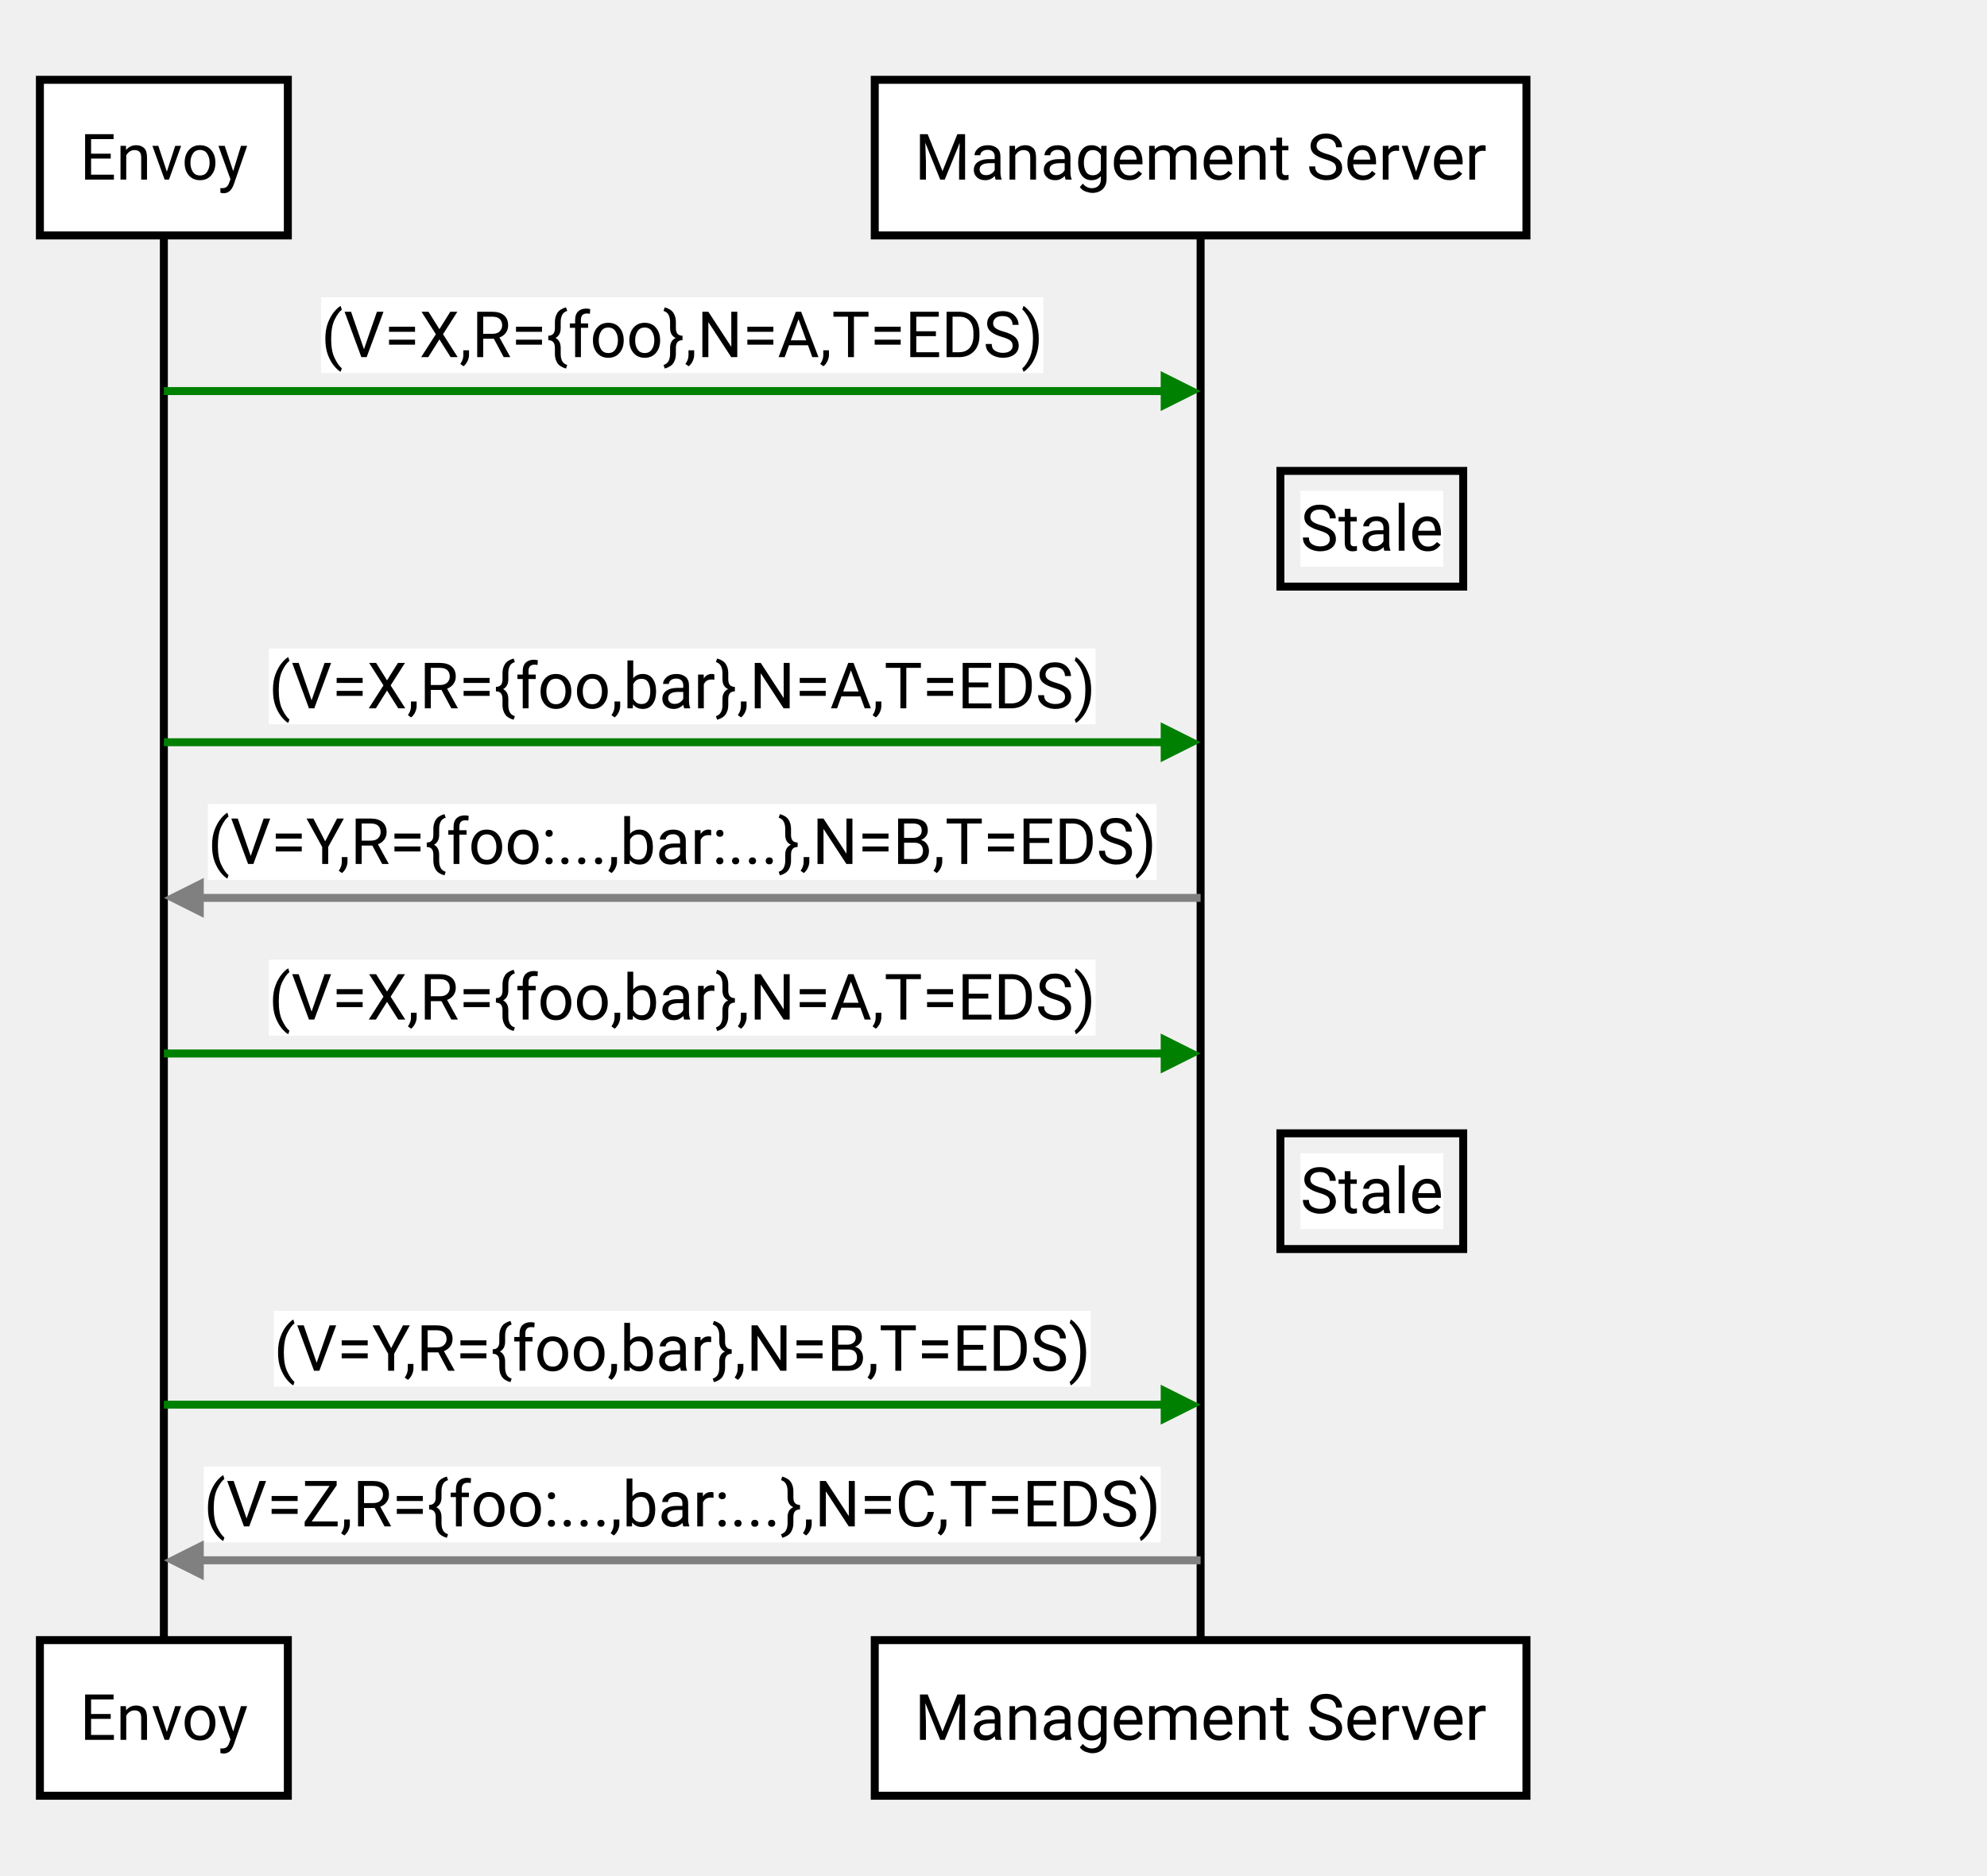
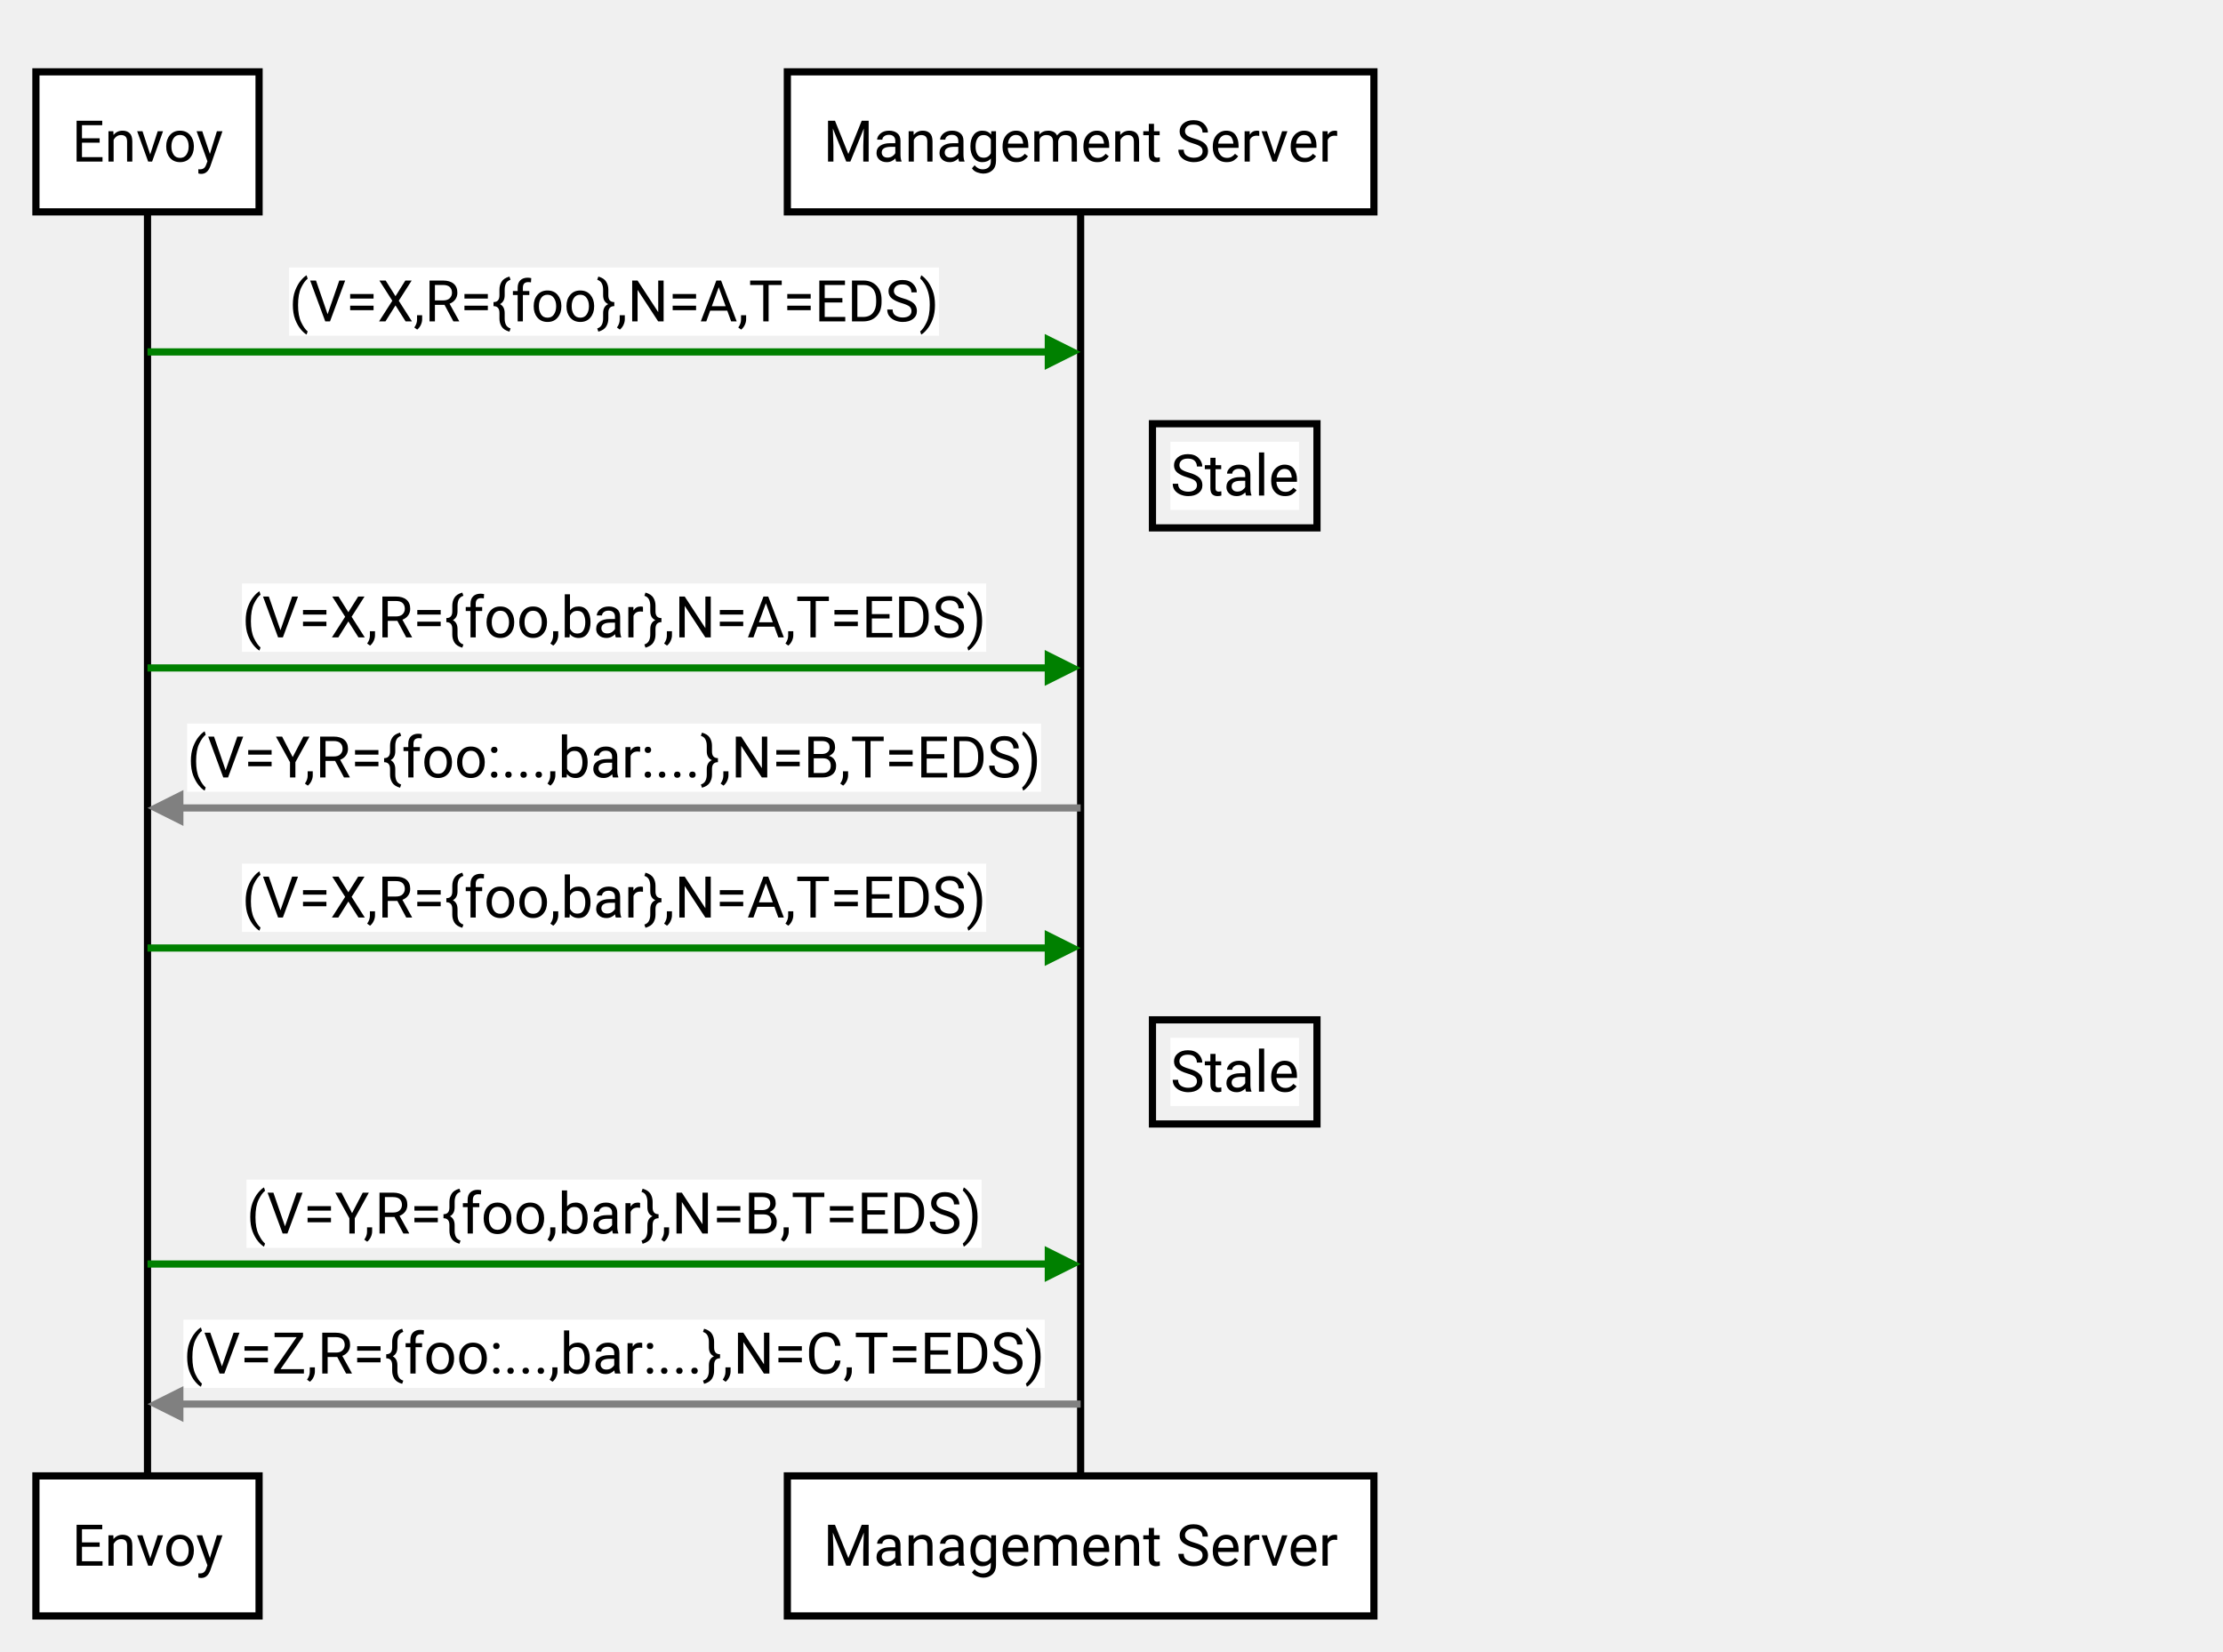
- <svg xmlns="http://www.w3.org/2000/svg" xmlns:xlink="http://www.w3.org/1999/xlink" width="498" height="470">
+ <svg xmlns="http://www.w3.org/2000/svg" xmlns:xlink="http://www.w3.org/1999/xlink" width="619" height="460">
  <defs style="-webkit-tap-highlight-color: rgba(0, 0, 0, 0);">
    <path stroke-linecap="round" d="M5,0 0,2.5 5,5z" id="raphael-marker-block" style="-webkit-tap-highlight-color: rgba(0, 0, 0, 0);" />
    <marker id="raphael-marker-endblock55-obj2n6v9" markerHeight="5" markerWidth="5" orient="auto" refX="2.5" refY="2.5" style="-webkit-tap-highlight-color: rgba(0, 0, 0, 0);">
      <use xlink:href="#raphael-marker-block" transform="rotate(180 2.5 2.5) scale(1,1)" stroke-width="1" fill="green" stroke="none" style="-webkit-tap-highlight-color: rgba(0, 0, 0, 0);" />
    </marker>
    <marker id="raphael-marker-endblock55-objij3l6" markerHeight="5" markerWidth="5" orient="auto" refX="2.5" refY="2.5" style="-webkit-tap-highlight-color: rgba(0, 0, 0, 0);">
      <use xlink:href="#raphael-marker-block" transform="rotate(180 2.5 2.5) scale(1,1)" stroke-width="1" fill="green" stroke="none" style="-webkit-tap-highlight-color: rgba(0, 0, 0, 0);" />
    </marker>
    <marker id="raphael-marker-endblock55-objs670z" markerHeight="5" markerWidth="5" orient="auto" refX="2.5" refY="2.5" style="-webkit-tap-highlight-color: rgba(0, 0, 0, 0);">
      <use xlink:href="#raphael-marker-block" transform="rotate(180 2.5 2.5) scale(1,1)" stroke-width="1" fill="gray" stroke="none" style="-webkit-tap-highlight-color: rgba(0, 0, 0, 0);" />
    </marker>
    <marker id="raphael-marker-endblock55-objdpm7p" markerHeight="5" markerWidth="5" orient="auto" refX="2.5" refY="2.5" style="-webkit-tap-highlight-color: rgba(0, 0, 0, 0);">
      <use xlink:href="#raphael-marker-block" transform="rotate(180 2.5 2.5) scale(1,1)" stroke-width="1" fill="green" stroke="none" style="-webkit-tap-highlight-color: rgba(0, 0, 0, 0);" />
    </marker>
    <marker id="raphael-marker-endblock55-objbieqd" markerHeight="5" markerWidth="5" orient="auto" refX="2.5" refY="2.5" style="-webkit-tap-highlight-color: rgba(0, 0, 0, 0);">
      <use xlink:href="#raphael-marker-block" transform="rotate(180 2.5 2.5) scale(1,1)" stroke-width="1" fill="green" stroke="none" style="-webkit-tap-highlight-color: rgba(0, 0, 0, 0);" />
    </marker>
    <marker id="raphael-marker-endblock55-obj56hjk" markerHeight="5" markerWidth="5" orient="auto" refX="2.5" refY="2.5" style="-webkit-tap-highlight-color: rgba(0, 0, 0, 0);">
      <use xlink:href="#raphael-marker-block" transform="rotate(180 2.5 2.5) scale(1,1)" stroke-width="1" fill="gray" stroke="none" style="-webkit-tap-highlight-color: rgba(0, 0, 0, 0);" />
    </marker>
  </defs>
  <rect x="10" y="20" width="62.141" height="39" rx="0" ry="0" fill="#ffffff" stroke="#000000" stroke-width="2" style="-webkit-tap-highlight-color: rgba(0, 0, 0, 0);" />
  <rect x="20" y="30" width="42.141" height="19" rx="0" ry="0" fill="#ffffff" stroke="none" style="-webkit-tap-highlight-color: rgba(0, 0, 0, 0);" />
  <text x="41.07" y="39.5" text-anchor="middle" font-family="Roboto" font-size="16px" stroke="none" fill="#000000" style="-webkit-tap-highlight-color: rgba(0, 0, 0, 0); text-anchor: middle; font-family: Roboto; font-size: 16px;">
    <tspan dy="5.5" style="-webkit-tap-highlight-color: rgba(0, 0, 0, 0);">Envoy</tspan>
  </text>
  <rect x="10" y="411" width="62.141" height="39" rx="0" ry="0" fill="#ffffff" stroke="#000000" stroke-width="2" style="-webkit-tap-highlight-color: rgba(0, 0, 0, 0);" />
  <rect x="20" y="421" width="42.141" height="19" rx="0" ry="0" fill="#ffffff" stroke="none" style="-webkit-tap-highlight-color: rgba(0, 0, 0, 0);" />
  <text x="41.07" y="430.5" text-anchor="middle" font-family="Roboto" font-size="16px" stroke="none" fill="#000000" style="-webkit-tap-highlight-color: rgba(0, 0, 0, 0); text-anchor: middle; font-family: Roboto; font-size: 16px;">
    <tspan dy="5.5" style="-webkit-tap-highlight-color: rgba(0, 0, 0, 0);">Envoy</tspan>
  </text>
  <path fill="none" stroke="#000000" d="M41.07,59L41.07,411" stroke-width="2" style="-webkit-tap-highlight-color: rgba(0, 0, 0, 0);" />
  <rect x="219.238" y="20" width="163.336" height="39" rx="0" ry="0" fill="#ffffff" stroke="#000000" stroke-width="2" style="-webkit-tap-highlight-color: rgba(0, 0, 0, 0);" />
  <rect x="229.238" y="30" width="143.336" height="19" rx="0" ry="0" fill="#ffffff" stroke="none" style="-webkit-tap-highlight-color: rgba(0, 0, 0, 0);" />
  <text x="300.906" y="39.5" text-anchor="middle" font-family="Roboto" font-size="16px" stroke="none" fill="#000000" style="-webkit-tap-highlight-color: rgba(0, 0, 0, 0); text-anchor: middle; font-family: Roboto; font-size: 16px;">
    <tspan dy="5.5" style="-webkit-tap-highlight-color: rgba(0, 0, 0, 0);">Management Server</tspan>
  </text>
  <rect x="219.238" y="411" width="163.336" height="39" rx="0" ry="0" fill="#ffffff" stroke="#000000" stroke-width="2" style="-webkit-tap-highlight-color: rgba(0, 0, 0, 0);" />
  <rect x="229.238" y="421" width="143.336" height="19" rx="0" ry="0" fill="#ffffff" stroke="none" style="-webkit-tap-highlight-color: rgba(0, 0, 0, 0);" />
  <text x="300.906" y="430.5" text-anchor="middle" font-family="Roboto" font-size="16px" stroke="none" fill="#000000" style="-webkit-tap-highlight-color: rgba(0, 0, 0, 0); text-anchor: middle; font-family: Roboto; font-size: 16px;">
    <tspan dy="5.5" style="-webkit-tap-highlight-color: rgba(0, 0, 0, 0);">Management Server</tspan>
  </text>
  <path fill="none" stroke="#000000" d="M300.906,59L300.906,411" stroke-width="2" style="-webkit-tap-highlight-color: rgba(0, 0, 0, 0);" />
  <rect x="80.496" y="74.5" width="180.984" height="19" rx="0" ry="0" fill="#ffffff" stroke="none" style="-webkit-tap-highlight-color: rgba(0, 0, 0, 0);" />
  <text x="170.988" y="84" text-anchor="middle" font-family="Roboto" font-size="16px" stroke="none" fill="#000000" style="-webkit-tap-highlight-color: rgba(0, 0, 0, 0); text-anchor: middle; font-family: Roboto; font-size: 16px;">
    <tspan dy="5.5" style="-webkit-tap-highlight-color: rgba(0, 0, 0, 0);">(V=X,R={foo},N=A,T=EDS)</tspan>
  </text>
  <path fill="none" stroke="#008000" d="M41.07,98C41.07,98,259.851,98,295.905,98" stroke-width="2" marker-end="url(#raphael-marker-endblock55-obj2n6v9)" stroke-dasharray="none" style="-webkit-tap-highlight-color: rgba(0, 0, 0, 0);" />
  <rect x="320.906" y="118" width="45.812" height="29" rx="0" ry="0" fill="none" stroke="#000000" stroke-width="2" style="-webkit-tap-highlight-color: rgba(0, 0, 0, 0);" />
  <rect x="325.906" y="123" width="35.812" height="19" rx="0" ry="0" fill="#ffffff" stroke="none" style="-webkit-tap-highlight-color: rgba(0, 0, 0, 0);" />
  <text x="343.812" y="132.5" text-anchor="middle" font-family="Roboto" font-size="16px" stroke="none" fill="#000000" style="-webkit-tap-highlight-color: rgba(0, 0, 0, 0); text-anchor: middle; font-family: Roboto; font-size: 16px;">
    <tspan dy="5.5" style="-webkit-tap-highlight-color: rgba(0, 0, 0, 0);">Stale</tspan>
  </text>
  <rect x="67.367" y="162.5" width="207.242" height="19" rx="0" ry="0" fill="#ffffff" stroke="none" style="-webkit-tap-highlight-color: rgba(0, 0, 0, 0);" />
  <text x="170.988" y="172" text-anchor="middle" font-family="Roboto" font-size="16px" stroke="none" fill="#000000" style="-webkit-tap-highlight-color: rgba(0, 0, 0, 0); text-anchor: middle; font-family: Roboto; font-size: 16px;">
    <tspan dy="5.5" style="-webkit-tap-highlight-color: rgba(0, 0, 0, 0);">(V=X,R={foo,bar},N=A,T=EDS)</tspan>
  </text>
  <path fill="none" stroke="#008000" d="M41.07,186C41.07,186,259.851,186,295.905,186" stroke-width="2" marker-end="url(#raphael-marker-endblock55-objij3l6)" stroke-dasharray="none" style="-webkit-tap-highlight-color: rgba(0, 0, 0, 0);" />
  <rect x="52.105" y="201.5" width="237.766" height="19" rx="0" ry="0" fill="#ffffff" stroke="none" style="-webkit-tap-highlight-color: rgba(0, 0, 0, 0);" />
  <text x="170.988" y="211" text-anchor="middle" font-family="Roboto" font-size="16px" stroke="none" fill="#000000" style="-webkit-tap-highlight-color: rgba(0, 0, 0, 0); text-anchor: middle; font-family: Roboto; font-size: 16px;">
    <tspan dy="5.5" style="-webkit-tap-highlight-color: rgba(0, 0, 0, 0);">(V=Y,R={foo:...,bar:...},N=B,T=EDS)</tspan>
  </text>
  <path fill="none" stroke="#808080" d="M300.906,225C300.906,225,82.126,225,46.072,225" stroke-width="2" marker-end="url(#raphael-marker-endblock55-objs670z)" stroke-dasharray="none" style="-webkit-tap-highlight-color: rgba(0, 0, 0, 0);" />
  <rect x="67.367" y="240.5" width="207.242" height="19" rx="0" ry="0" fill="#ffffff" stroke="none" style="-webkit-tap-highlight-color: rgba(0, 0, 0, 0);" />
  <text x="170.988" y="250" text-anchor="middle" font-family="Roboto" font-size="16px" stroke="none" fill="#000000" style="-webkit-tap-highlight-color: rgba(0, 0, 0, 0); text-anchor: middle; font-family: Roboto; font-size: 16px;">
    <tspan dy="5.5" style="-webkit-tap-highlight-color: rgba(0, 0, 0, 0);">(V=X,R={foo,bar},N=A,T=EDS)</tspan>
  </text>
  <path fill="none" stroke="#008000" d="M41.07,264C41.07,264,259.851,264,295.905,264" stroke-width="2" marker-end="url(#raphael-marker-endblock55-objdpm7p)" stroke-dasharray="none" style="-webkit-tap-highlight-color: rgba(0, 0, 0, 0);" />
  <rect x="320.906" y="284" width="45.812" height="29" rx="0" ry="0" fill="none" stroke="#000000" stroke-width="2" style="-webkit-tap-highlight-color: rgba(0, 0, 0, 0);" />
  <rect x="325.906" y="289" width="35.812" height="19" rx="0" ry="0" fill="#ffffff" stroke="none" style="-webkit-tap-highlight-color: rgba(0, 0, 0, 0);" />
  <text x="343.812" y="298.5" text-anchor="middle" font-family="Roboto" font-size="16px" stroke="none" fill="#000000" style="-webkit-tap-highlight-color: rgba(0, 0, 0, 0); text-anchor: middle; font-family: Roboto; font-size: 16px;">
    <tspan dy="5.5" style="-webkit-tap-highlight-color: rgba(0, 0, 0, 0);">Stale</tspan>
  </text>
  <rect x="68.637" y="328.5" width="204.703" height="19" rx="0" ry="0" fill="#ffffff" stroke="none" style="-webkit-tap-highlight-color: rgba(0, 0, 0, 0);" />
  <text x="170.988" y="338" text-anchor="middle" font-family="Roboto" font-size="16px" stroke="none" fill="#000000" style="-webkit-tap-highlight-color: rgba(0, 0, 0, 0); text-anchor: middle; font-family: Roboto; font-size: 16px;">
    <tspan dy="5.5" style="-webkit-tap-highlight-color: rgba(0, 0, 0, 0);">(V=Y,R={foo,bar},N=B,T=EDS)</tspan>
  </text>
  <path fill="none" stroke="#008000" d="M41.07,352C41.07,352,259.851,352,295.905,352" stroke-width="2" marker-end="url(#raphael-marker-endblock55-objbieqd)" stroke-dasharray="none" style="-webkit-tap-highlight-color: rgba(0, 0, 0, 0);" />
  <rect x="51.07" y="367.5" width="239.836" height="19" rx="0" ry="0" fill="#ffffff" stroke="none" style="-webkit-tap-highlight-color: rgba(0, 0, 0, 0);" />
  <text x="170.988" y="377" text-anchor="middle" font-family="Roboto" font-size="16px" stroke="none" fill="#000000" style="-webkit-tap-highlight-color: rgba(0, 0, 0, 0); text-anchor: middle; font-family: Roboto; font-size: 16px;">
    <tspan dy="5.5" style="-webkit-tap-highlight-color: rgba(0, 0, 0, 0);">(V=Z,R={foo:...,bar:...},N=C,T=EDS)</tspan>
  </text>
  <path fill="none" stroke="#808080" d="M300.906,391C300.906,391,82.126,391,46.072,391" stroke-width="2" marker-end="url(#raphael-marker-endblock55-obj56hjk)" stroke-dasharray="none" style="-webkit-tap-highlight-color: rgba(0, 0, 0, 0);" />
</svg>
